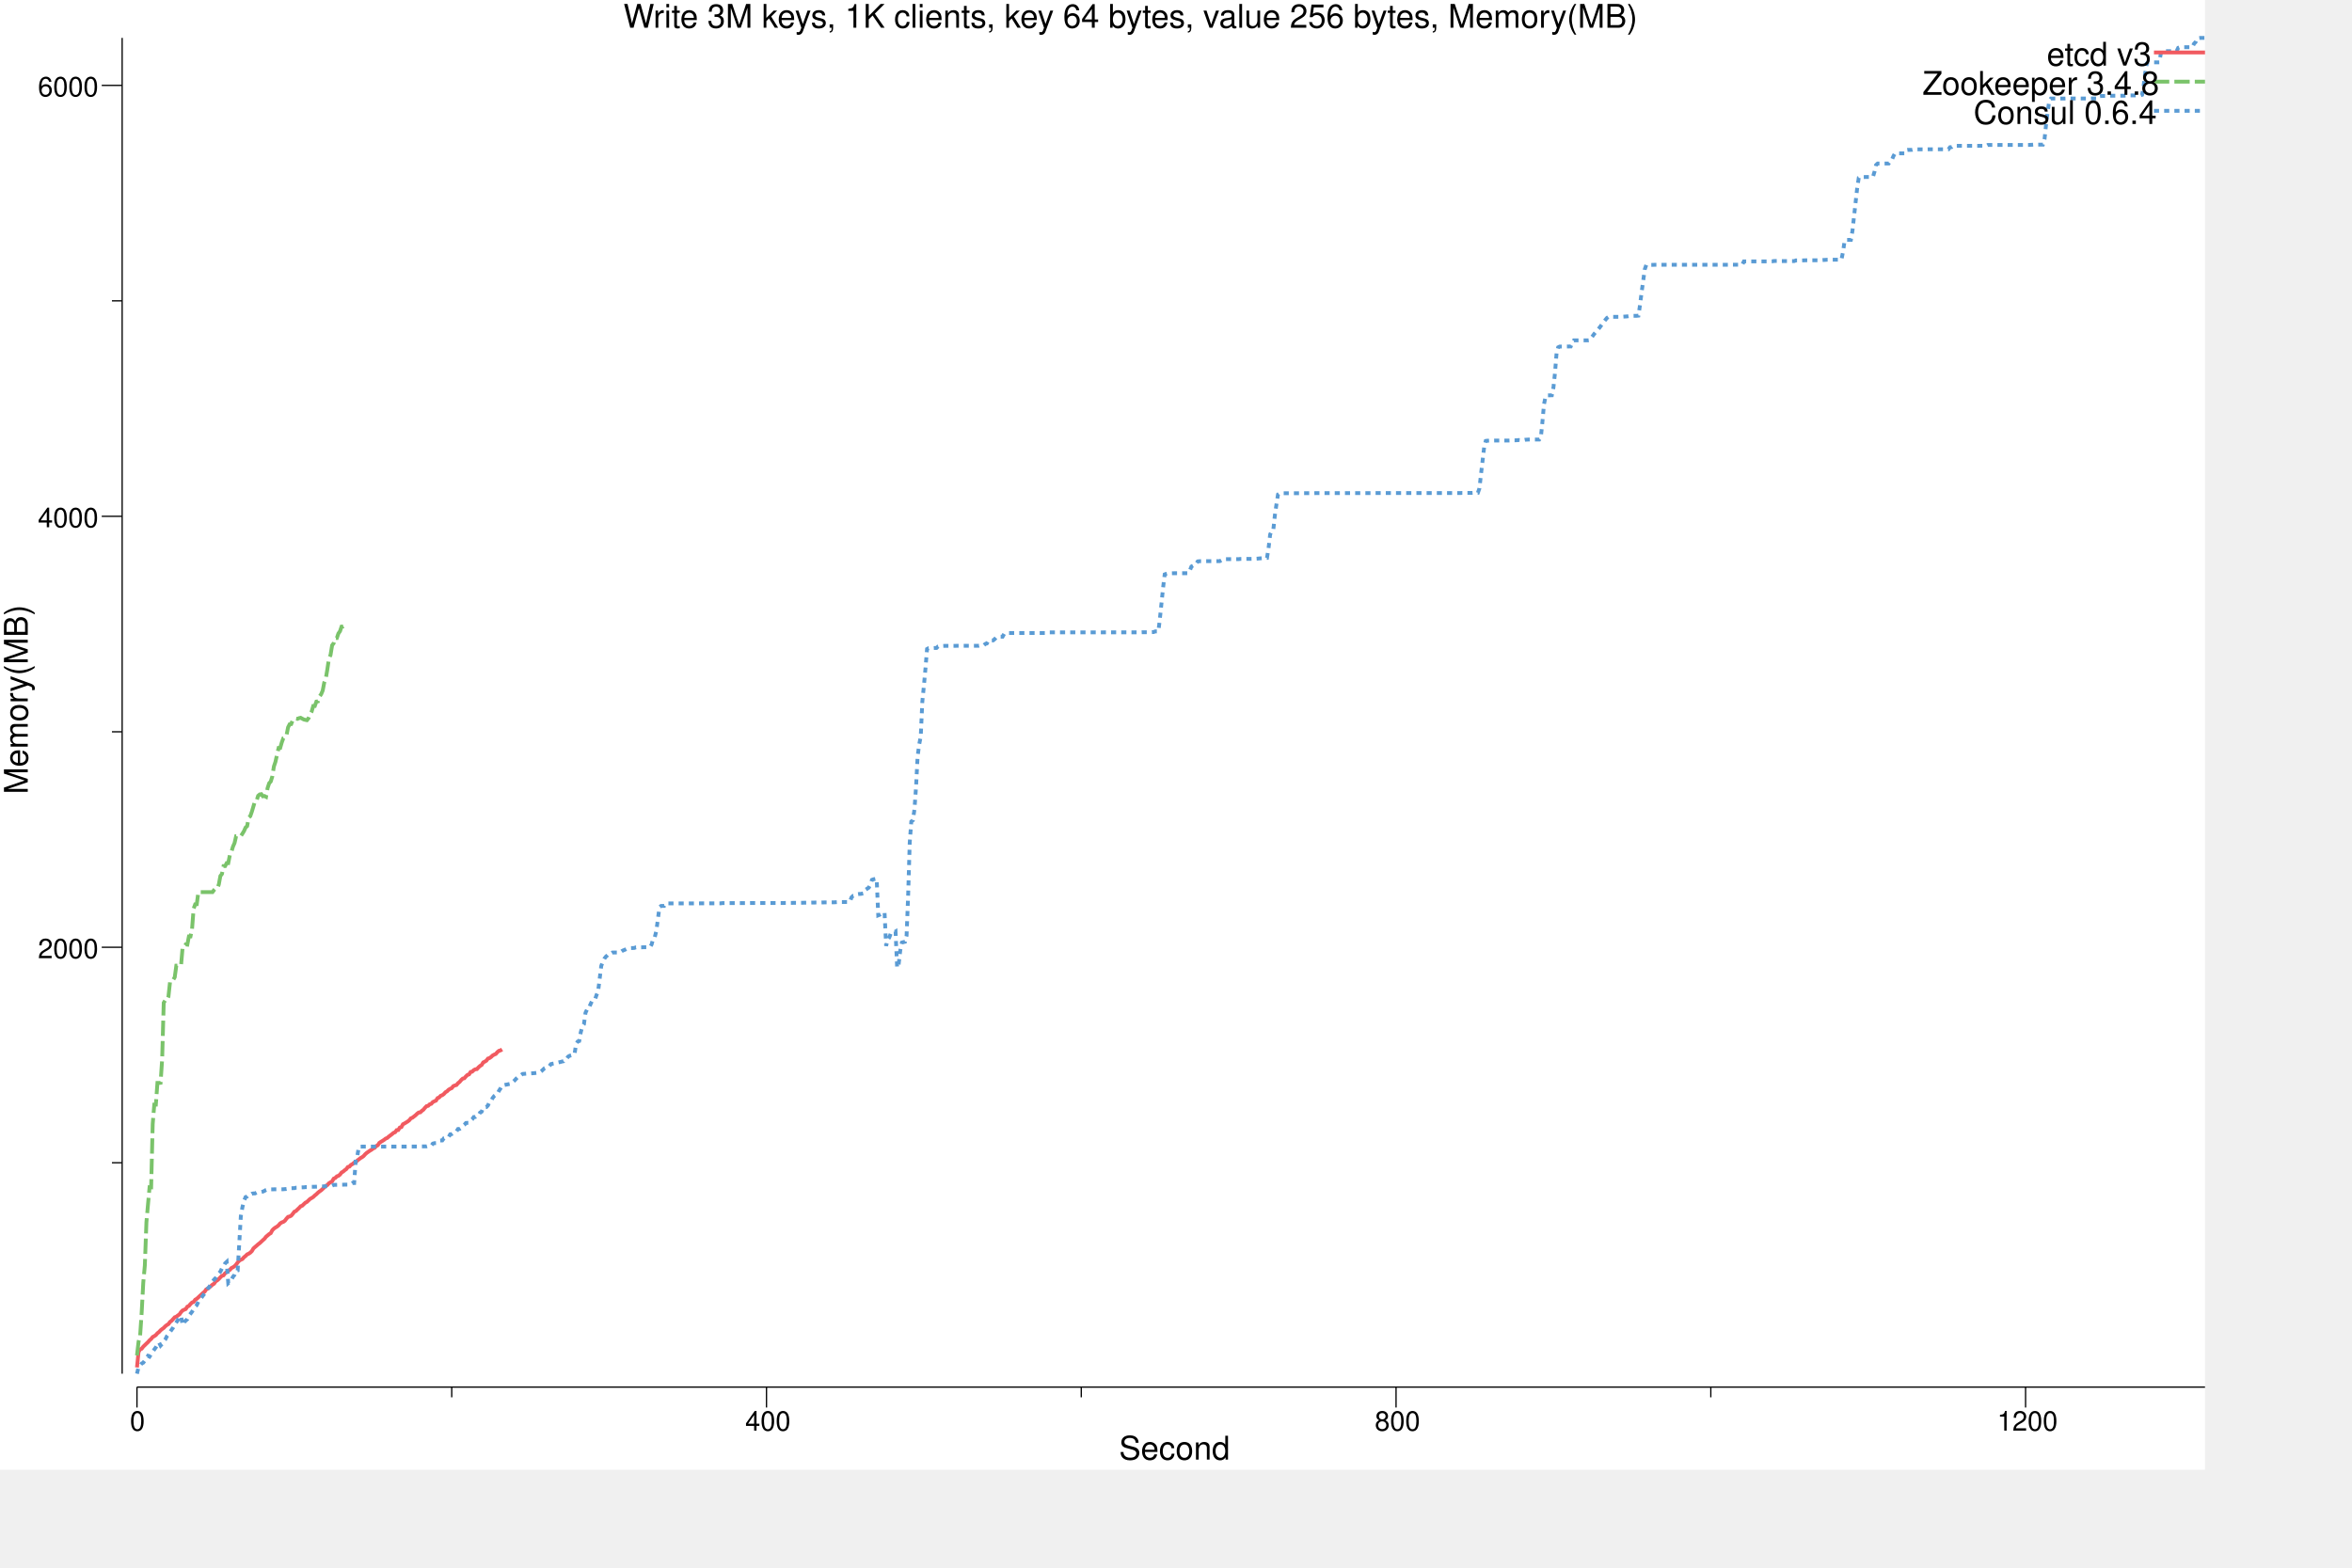
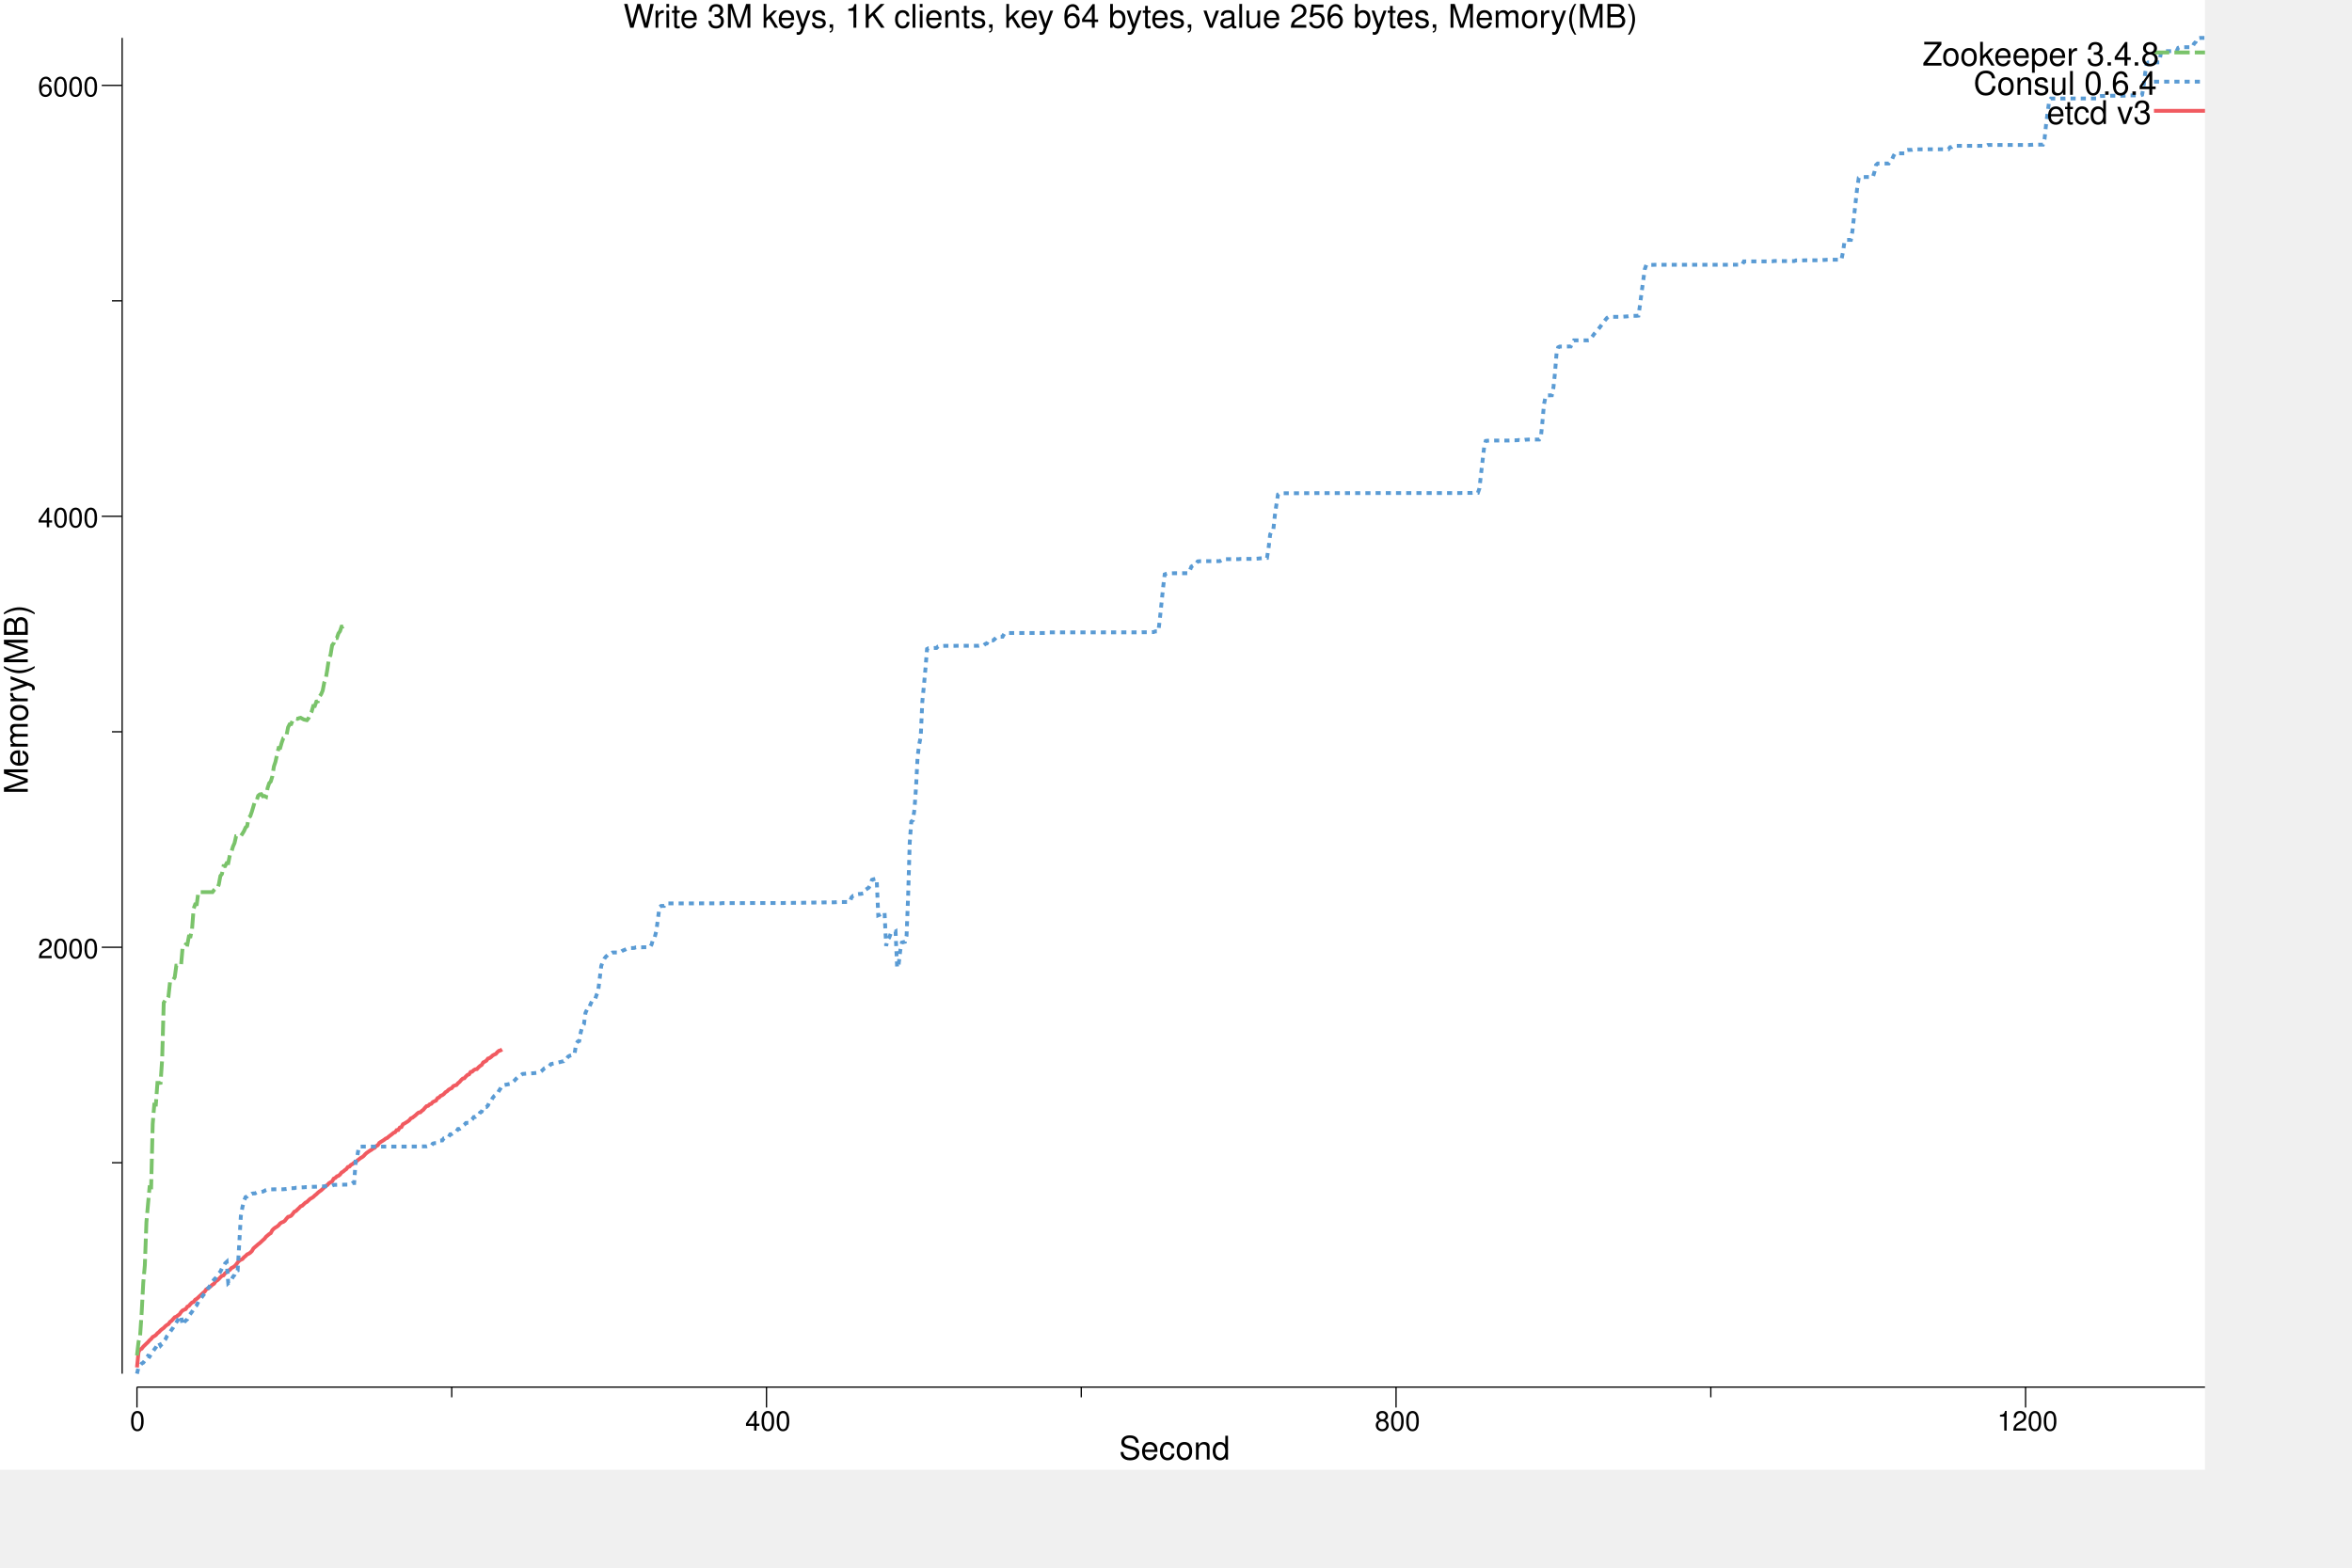
<svg xmlns="http://www.w3.org/2000/svg" width="12in" height="8in">
  <g transform="scale(1, -1) translate(0, -720)">
    <path d="M0,0L1080,0L1080,720L0,720Z" style="fill:#FFFFFF" />
    <text x="305.34" y="-706.41" transform="scale(1, -1)" style="font-family:Helvetica;font-weight:normal;font-style:normal;font-size:12pt">Write 3M keys, 1K clients, key 64 bytes, value 256 bytes, Memory(MB)</text>
    <text x="548.11" y="-4.965" transform="scale(1, -1)" style="font-family:Helvetica;font-weight:normal;font-style:normal;font-size:12pt">Second</text>
    <text x="63.613" y="-19.142" transform="scale(1, -1)" style="font-family:Helvetica;font-weight:normal;font-style:normal;font-size:10pt">0</text>
    <text x="365.01" y="-19.142" transform="scale(1, -1)" style="font-family:Helvetica;font-weight:normal;font-style:normal;font-size:10pt">400</text>
    <text x="673.35" y="-19.142" transform="scale(1, -1)" style="font-family:Helvetica;font-weight:normal;font-style:normal;font-size:10pt">800</text>
    <text x="978.22" y="-19.142" transform="scale(1, -1)" style="font-family:Helvetica;font-weight:normal;font-style:normal;font-size:10pt">1200</text>
    <path d="M67.088,30.467L67.088,40.467" style="fill:none;stroke:#000000;stroke-width:0.625" />
    <path d="M375.43,30.467L375.43,40.467" style="fill:none;stroke:#000000;stroke-width:0.625" />
    <path d="M683.78,30.467L683.78,40.467" style="fill:none;stroke:#000000;stroke-width:0.625" />
    <path d="M992.12,30.467L992.12,40.467" style="fill:none;stroke:#000000;stroke-width:0.625" />
    <path d="M221.26,35.468L221.26,40.467" style="fill:none;stroke:#000000;stroke-width:0.625" />
    <path d="M529.6,35.468L529.6,40.467" style="fill:none;stroke:#000000;stroke-width:0.625" />
    <path d="M837.95,35.468L837.95,40.467" style="fill:none;stroke:#000000;stroke-width:0.625" />
    <path d="M67.088,40.467L1080,40.467" style="fill:none;stroke:#000000;stroke-width:0.625" />
    <g transform="rotate(90)">
      <text x="330.91" y="13.59" transform="scale(1, -1)" style="font-family:Helvetica;font-weight:normal;font-style:normal;font-size:12pt">Memory(MB)</text>
    </g>
    <text x="18.555" y="-250.57" transform="scale(1, -1)" style="font-family:Helvetica;font-weight:normal;font-style:normal;font-size:10pt">2000</text>
    <text x="18.555" y="-461.69" transform="scale(1, -1)" style="font-family:Helvetica;font-weight:normal;font-style:normal;font-size:10pt">4000</text>
    <text x="18.555" y="-672.81" transform="scale(1, -1)" style="font-family:Helvetica;font-weight:normal;font-style:normal;font-size:10pt">6000</text>
    <path d="M49.83,255.94L59.83,255.94" style="fill:none;stroke:#000000;stroke-width:0.625" />
    <path d="M49.83,467.06L59.83,467.06" style="fill:none;stroke:#000000;stroke-width:0.625" />
    <path d="M49.83,678.17L59.83,678.17" style="fill:none;stroke:#000000;stroke-width:0.625" />
    <path d="M54.83,150.38L59.83,150.38" style="fill:none;stroke:#000000;stroke-width:0.625" />
    <path d="M54.83,361.5L59.83,361.5" style="fill:none;stroke:#000000;stroke-width:0.625" />
    <path d="M54.83,572.62L59.83,572.62" style="fill:none;stroke:#000000;stroke-width:0.625" />
    <path d="M59.83,47.03L59.83,701.44" style="fill:none;stroke:#000000;stroke-width:0.625" />
    <path d="M67.088,50.093L67.858,57.701L68.629,58.953L69.4,59.286L70.171,60.296L70.942,61.026L71.713,61.785L72.484,62.504L73.254,63.397L74.025,64.06L74.796,65.021L75.567,65.429L76.338,65.959L77.109,66.855L77.88,67.451L78.65,68.297L79.421,68.912L80.192,69.463L80.963,70.273L81.734,70.888L82.505,71.343L83.276,72.401L84.046,72.978L84.817,73.823L85.588,74.684L86.359,74.967L87.13,75.575L87.901,76.088L88.672,77.228L89.442,78.024L90.213,78.376L90.984,78.713L91.755,79.867L92.526,80.24L93.297,81.171L94.068,81.909L94.839,82.192L95.609,83.279L96.38,83.739L97.151,84.442L97.922,85.178L98.693,85.893L99.464,86.606L100.23,87.216L101.01,88.354L101.78,88.753L102.55,89.342L103.32,89.962L104.09,90.651L104.86,91.143L105.63,92.287L106.4,92.749L107.17,93.447L107.94,94.266L108.71,94.989L109.48,95.214L110.26,96.238L111.03,96.797L111.8,97.41L112.57,97.904L113.34,98.775L114.11,99.167L114.88,99.685L115.65,100.49L116.42,101.56L117.19,102.4L117.96,102.86L118.74,103.21L119.51,104.1L120.28,104.71L121.05,105.48L121.82,105.83L122.59,106.34L123.36,107.09L124.13,108.39L124.9,109.08L125.67,109.73L126.44,110.43L127.21,111L127.99,111.73L128.76,112.45L129.53,113.12L130.3,114.12L131.07,114.77L131.84,115.43L132.61,115.89L133.38,117.33L134.15,118.1L134.92,118.65L135.69,119.1L136.47,119.75L137.24,120.66L138.01,121.15L138.78,121.42L139.55,121.99L140.32,123.01L141.09,123.86L141.86,124.05L142.63,124.44L143.4,125.34L144.17,126.39L144.94,126.72L145.72,127.5L146.49,128.21L147.26,129.05L148.03,129.34L148.8,130.08L149.57,130.8L150.34,131.2L151.11,131.94L151.88,132.67L152.65,133.1L153.42,133.6L154.19,134.35L154.97,134.96L155.74,135.72L156.51,136.34L157.28,136.86L158.05,137.57L158.82,138.29L159.59,139.05L160.36,139.47L161.13,140.34L161.9,140.8L162.67,141.26L163.45,142.6L164.22,142.94L164.99,143.71L165.76,143.98L166.53,144.58L167.3,145.6L168.07,146.05L168.84,146.72L169.61,147.26L170.38,148.29L171.15,148.51L171.92,149.35L172.7,149.76L173.47,150.42L174.24,150.61L175.01,151.48L175.78,152.04L176.55,152.66L177.32,153.08L178.09,153.66L178.86,154.53L179.63,155.22L180.4,155.75L181.18,156.3L181.95,156.74L182.72,157.36L183.49,157.68L184.26,158.56L185.03,158.94L185.8,160.1L186.57,160.63L187.34,161.09L188.11,161.59L188.88,162.2L189.65,162.52L190.43,163.2L191.2,163.78L191.97,164.36L192.74,165.02L193.51,165.33L194.28,166.35L195.05,166.41L195.82,167.62L196.59,167.84L197.36,169.24L198.13,169.63L198.9,170.1L199.68,170.58L200.45,171.18L201.22,172.13L201.99,172.44L202.76,173.04L203.53,173.64L204.3,174.39L205.07,174.98L205.84,175.07L206.61,175.79L207.38,176.36L208.16,177.32L208.93,178.1L209.7,178.26L210.47,179.01L211.24,179.25L212.01,180.12L212.78,180.5L213.55,180.83L214.32,182.05L215.09,182.37L215.86,183.19L216.63,183.48L217.41,184.05L218.18,184.92L218.95,185.38L219.72,186.14L220.49,186.61L221.26,186.94L222.03,187.91L222.8,188.25L223.57,188.46L224.34,189.37L225.11,189.98L225.89,190.9L226.66,191.61L227.43,191.78L228.2,192.68L228.97,193.4L229.74,193.66L230.51,194.85L231.28,195.01L232.05,195.76L232.82,196.17L233.59,196.25L234.36,197.12L235.14,197.81L235.91,198.27L236.68,199.53L237.45,199.91L238.22,200.38L238.99,201.41L239.76,201.66L240.53,202.19L241.3,202.93L242.07,203.36L242.84,203.67L243.61,204.58L244.39,205.21L245.16,205.42L245.93,205.9" style="fill:none;stroke:#F15A60;stroke-width:1.875" />
    <path d="M67.088,55.977L67.858,62.681L68.629,65.608L69.4,77.211L70.171,91.622L70.942,100.06L71.713,121.23L72.484,129.88L73.254,138.38L74.025,138.33L74.796,169.37L75.567,178.86L76.338,178.86L77.109,189.47L77.88,189.47L78.65,189.55L79.421,201.07L80.192,228.74L80.963,230L81.734,229.93L82.505,231.78L83.276,238.88L84.046,239.96L84.817,239.96L85.588,241.27L86.359,246.94L87.13,246.97L87.901,246.97L88.672,246.97L89.442,255.85L90.213,256.03L90.984,257.33L91.755,257.23L92.526,261.25L93.297,261.25L94.068,264.9L94.839,274.85L95.609,276.98L96.38,277.04L97.151,282.92L97.922,282.97L98.693,282.97L99.464,282.97L100.23,282.97L101.01,282.97L101.78,282.97L102.55,282.97L103.32,282.97L104.09,282.97L104.86,284L105.63,284.79L106.4,284.79L107.17,286.68L107.94,290.87L108.71,291.86L109.48,295.7L110.26,295.7L111.03,297.17L111.8,297.17L112.57,301.02L113.34,302.69L114.11,305.27L114.88,307L115.65,310.36L116.42,310.41L117.19,310.41L117.96,310.41L118.74,311.59L119.51,312.85L120.28,314.58L121.05,315.3L121.82,319.48L122.59,320.2L123.36,322.37L124.13,324.97L124.9,327.57L125.67,327.75L126.44,330.15L127.21,330.81L127.99,330.94L128.76,329.91L129.53,330.04L130.3,329.64L131.07,333.98L131.84,336.31L132.61,337.13L133.38,339.63L134.15,344.5L134.92,346.81L135.69,350.3L136.47,353.6L137.24,353.6L138.01,356.27L138.78,358.37L139.55,358.75L140.32,359.74L141.09,363.65L141.86,365.17L142.63,365.27L143.4,367.33L144.17,367.97L144.94,367.95L145.72,367.83L146.49,368.19L147.26,368.36L148.03,367.94L148.8,367.53L149.57,367.33L150.34,367.18L151.11,368.13L151.88,369.97L152.65,371.42L153.42,374.14L154.19,374.13L154.97,376.3L155.74,376.42L156.51,378.79L157.28,379.87L158.05,381.67L158.82,385.64L159.59,387.67L160.36,392.26L161.13,397.5L161.9,399.14L162.67,403.86L163.45,404.91L164.22,407.45L164.99,407.45L165.76,409.68L166.53,410.76L167.3,413.04L168.07,413.1L168.84,413.59L169.61,414.18L170.38,414.15" style="fill:none;stroke:#7AC36A;stroke-width:1.875;stroke-dasharray:7.5,2.5" />
    <path d="M67.088,47.03L67.858,50.205L68.629,51.089L69.4,52.032L70.171,52.432L70.942,53.503L71.713,54.666L72.484,55.774L73.254,55.388L74.025,56.578L74.796,57.752L75.567,58.897L76.338,59.948L77.109,61.352L77.88,62.326L78.65,60.819L79.421,61.654L80.192,62.806L80.963,63.804L81.734,65.367L82.505,66.39L83.276,67.426L84.046,68.573L84.817,69.614L85.588,70.997L86.359,72.17L87.13,73.337L87.901,74.729L88.672,75.255L89.442,70.878L90.213,72.307L90.984,73.073L91.755,73.744L92.526,75.439L93.297,76.408L94.068,77.394L94.839,78.691L95.609,79.858L96.38,80.621L97.151,82.315L97.922,83.334L98.693,84.321L99.464,85.38L100.23,86.308L101.01,87.456L101.78,88.748L102.55,89.582L103.32,91.061L104.09,92.059L104.86,93.167L105.63,93.894L106.4,94.979L107.17,96.189L107.94,97.032L108.71,98.641L109.48,99.639L110.26,101.11L111.03,101.82L111.8,91.381L112.57,92.058L113.34,92.935L114.11,94.519L114.88,95.447L115.65,97.426L116.42,97.654L117.19,110.93L117.96,124.22L118.74,128.62L119.51,131.68L120.28,133.56L121.05,133.84L121.82,134.68L122.59,134.68L123.36,135.2L124.13,135.36L124.9,135.36L125.67,135.73L126.44,135.88L127.21,135.98L127.99,136.07L128.76,136.24L129.53,136.6L130.3,137.06L131.07,137.33L131.84,137.33L132.61,137.34L133.38,137.34L134.15,137.37L134.92,137.37L135.69,137.37L136.47,137.38L137.24,137.38L138.01,137.38L138.78,137.4L139.55,137.47L140.32,137.53L141.09,137.68L141.86,137.89L142.63,137.89L143.4,137.92L144.17,137.93L144.94,138.15L145.72,138.17L146.49,138.28L147.26,138.28L148.03,138.32L148.8,138.32L149.57,138.44L150.34,138.44L151.11,138.5L151.88,138.56L152.65,138.61L153.42,138.62L154.19,138.62L154.97,138.64L155.74,138.67L156.51,138.8L157.28,138.8L158.05,138.8L158.82,138.83L159.59,138.87L160.36,138.87L161.13,138.9L161.9,138.94L162.67,139.15L163.45,139.53L164.22,139.55L164.99,139.56L165.76,139.58L166.53,139.6L167.3,139.61L168.07,139.62L168.84,139.66L169.61,139.66L170.38,139.66L171.15,139.8L171.92,139.82L172.7,140.43L173.47,140.44L174.24,152.1L175.01,153.73L175.78,158.21L176.55,158.27L177.32,158.29L178.09,158.29L178.86,158.29L179.63,158.29L180.4,158.29L181.18,158.29L181.95,158.29L182.72,158.29L183.49,158.3L184.26,158.3L185.03,158.3L185.8,158.3L186.57,158.3L187.34,158.3L188.11,158.3L188.88,158.3L189.65,158.3L190.43,158.3L191.2,158.3L191.97,158.3L192.74,158.3L193.51,158.3L194.28,158.3L195.05,158.31L195.82,158.31L196.59,158.31L197.36,158.31L198.13,158.31L198.9,158.31L199.68,158.32L200.45,158.32L201.22,158.32L201.99,158.32L202.76,158.32L203.53,158.34L204.3,158.34L205.07,158.34L205.84,158.38L206.61,158.38L207.38,158.38L208.16,158.39L208.93,158.39L209.7,158.59L210.47,158.66L211.24,158.69L212.01,159.76L212.78,159.97L213.55,160.01L214.32,160.58L215.09,161.24L215.86,161.29L216.63,161.3L217.41,162.36L218.18,162.53L218.95,162.55L219.72,162.91L220.49,164.29L221.26,164.41L222.03,164.95L222.8,165.01L223.57,165.74L224.34,166.92L225.11,166.95L225.89,167.5L226.66,168.33L227.43,168.95L228.2,169.85L228.97,169.91L229.74,169.92L230.51,170.88L231.28,171.63L232.05,172.78L232.82,172.81L233.59,173.53L234.36,173.61L235.14,174.97L235.91,175.38L236.68,177.39L237.45,177.54L238.22,177.64L238.99,178.44L239.76,180.13L240.53,180.62L241.3,182.12L242.07,183.09L242.84,183.65L243.61,184.05L244.39,185.62L245.16,186.81L245.93,188.29L246.7,188.39L247.47,188.56L248.24,188.69L249.01,188.85L249.78,189.03L250.55,189.13L251.32,190.06L252.09,190.74L252.87,191.61L253.64,192.37L254.41,192.6L255.18,193.3L255.95,193.88L256.72,193.94L257.49,194L258.26,194.07L259.03,194.14L259.8,194.15L260.57,194.2L261.34,194.24L262.12,194.33L262.89,194.42L263.66,194.56L264.43,194.68L265.2,195.26L265.97,195.99L266.74,196.73L267.51,197.06L268.28,197.27L269.05,197.7L269.82,198.7L270.6,198.89L271.37,199.03L272.14,199.26L272.91,199.38L273.68,199.56L274.45,199.73L275.22,199.95L275.99,200.11L276.76,201.21L277.53,201.34L278.3,202.39L279.07,202.81L279.85,203.02L280.62,203.21L281.39,203.45L282.16,208.57L282.93,209.73L283.7,210.01L284.47,214.34L285.24,217.24L286.01,218.23L286.78,223.87L287.55,225.49L288.32,225.69L289.1,227.75L289.87,229.42L290.64,230.07L291.41,230.27L292.18,232.56L292.95,234.33L293.72,240.57L294.49,246.81L295.26,248.88L296.03,250.39L296.8,251.38L297.58,252.06L298.35,252.86L299.12,252.86L299.89,253.35L300.66,253.39L301.43,253.39L302.2,253.39L302.97,253.39L303.74,253.46L304.51,254.02L305.28,254.43L306.05,254.72L306.83,255.14L307.6,255.5L308.37,255.53L309.14,255.56L309.91,255.56L310.68,255.61L311.45,255.9L312.22,255.9L312.99,255.9L313.76,255.9L314.53,255.92L315.31,255.96L316.08,255.96L316.85,255.96L317.62,256.01L318.39,256.01L319.16,257.32L319.93,260.17L320.7,260.93L321.47,263.9L322.24,269.81L323.01,275.59L323.78,276.18L324.56,276.2L325.33,276.21L326.1,277.42L326.87,277.42L327.64,277.42L328.41,277.42L329.18,277.42L329.95,277.42L330.72,277.42L331.49,277.42L332.26,277.42L333.03,277.42L333.81,277.42L334.58,277.42L335.35,277.42L336.12,277.43L336.89,277.43L337.66,277.44L338.43,277.44L339.2,277.44L339.97,277.44L340.74,277.44L341.51,277.44L342.29,277.44L343.06,277.45L343.83,277.45L344.6,277.45L345.37,277.45L346.14,277.46L346.91,277.46L347.68,277.46L348.45,277.46L349.22,277.46L349.99,277.46L350.76,277.46L351.54,277.46L352.31,277.47L353.08,277.47L353.85,277.59L354.62,277.59L355.39,277.59L356.16,277.59L356.93,277.59L357.7,277.59L358.47,277.59L359.24,277.59L360.02,277.59L360.79,277.59L361.56,277.59L362.33,277.59L363.1,277.59L363.87,277.59L364.64,277.6L365.41,277.6L366.18,277.6L366.95,277.6L367.72,277.61L368.49,277.61L369.27,277.61L370.04,277.61L370.81,277.61L371.58,277.62L372.35,277.63L373.12,277.63L373.89,277.63L374.66,277.63L375.43,277.63L376.2,277.63L376.97,277.63L377.74,277.63L378.52,277.63L379.29,277.63L380.06,277.63L380.83,277.63L381.6,277.63L382.37,277.63L383.14,277.63L383.91,277.63L384.68,277.67L385.45,277.68L386.22,277.68L387,277.68L387.77,277.68L388.54,277.7L389.31,277.72L390.08,277.72L390.85,277.74L391.62,277.74L392.39,277.74L393.16,277.74L393.93,277.77L394.7,277.77L395.47,277.78L396.25,277.81L397.02,277.81L397.79,277.83L398.56,277.84L399.33,277.85L400.1,277.85L400.87,277.85L401.64,277.87L402.41,277.9L403.18,277.9L403.95,277.92L404.73,277.92L405.5,277.92L406.27,277.92L407.04,277.94L407.81,277.95L408.58,277.97L409.35,278.01L410.12,278.07L410.89,278.09L411.66,278.09L412.43,278.09L413.2,278.11L413.98,278.11L414.75,278.11L415.52,278.11L416.29,278.2L417.06,280.4L417.83,281.12L418.6,281.21L419.37,281.78L420.14,281.95L420.91,282.07L421.68,282.09L422.45,282.26L423.23,282.45L424,284.14L424.77,284.66L425.54,285.18L426.31,286.59L427.08,288.97L427.85,289.25L428.62,289.4L429.39,289.56L430.16,271.57L430.93,271.88L431.71,272.33L432.48,272.56L433.25,273.05L434.02,256.59L434.79,259.69L435.56,260.69L436.33,262.81L437.1,263.11L437.87,263.21L438.64,263.67L439.41,245.92L440.18,247.77L440.96,254.51L441.73,258.25L442.5,258.47L443.27,258.63L444.04,261.69L444.81,281.57L445.58,307.15L446.35,317.53L447.12,318.14L447.89,323.39L448.66,334.26L449.43,349.27L450.21,355.28L450.98,359.19L451.75,376.22L452.52,383.99L453.29,392.49L454.06,402.05L454.83,402.45L455.6,402.47L456.37,402.5L457.14,402.51L457.91,402.56L458.69,402.56L459.46,403.31L460.23,403.55L461,403.55L461.77,403.55L462.54,403.59L463.31,403.59L464.08,403.6L464.85,403.6L465.62,403.6L466.39,403.6L467.16,403.6L467.94,403.6L468.71,403.63L469.48,403.63L470.25,403.63L471.02,403.63L471.79,403.63L472.56,403.63L473.33,403.63L474.1,403.63L474.87,403.63L475.64,403.63L476.42,403.63L477.19,403.63L477.96,403.63L478.73,403.63L479.5,403.66L480.27,403.87L481.04,403.87L481.81,403.87L482.58,404.52L483.35,404.77L484.12,406.28L484.89,406.28L485.67,406.28L486.44,406.28L487.21,406.91L487.98,407.78L488.75,408.08L489.52,408.08L490.29,408.08L491.06,408.08L491.83,409.44L492.6,409.81L493.37,409.9L494.14,409.9L494.92,409.9L495.69,409.9L496.46,409.9L497.23,409.9L498,409.9L498.77,409.9L499.54,409.9L500.31,409.9L501.08,409.9L501.85,409.9L502.62,409.9L503.4,409.9L504.17,409.9L504.94,409.9L505.71,409.9L506.48,409.9L507.25,409.9L508.02,409.9L508.79,409.91L509.56,409.91L510.33,409.91L511.1,409.91L511.87,409.91L512.65,409.91L513.42,410.21L514.19,410.21L514.96,410.21L515.73,410.21L516.5,410.21L517.27,410.21L518.04,410.21L518.81,410.21L519.58,410.21L520.35,410.21L521.13,410.21L521.9,410.21L522.67,410.21L523.44,410.21L524.21,410.21L524.98,410.21L525.75,410.21L526.52,410.21L527.29,410.21L528.06,410.21L528.83,410.21L529.6,410.21L530.38,410.21L531.15,410.21L531.92,410.21L532.69,410.21L533.46,410.21L534.23,410.21L535,410.21L535.77,410.21L536.54,410.21L537.31,410.21L538.08,410.21L538.85,410.21L539.63,410.21L540.4,410.22L541.17,410.22L541.94,410.22L542.71,410.22L543.48,410.22L544.25,410.22L545.02,410.22L545.79,410.22L546.56,410.22L547.33,410.22L548.11,410.22L548.88,410.22L549.65,410.22L550.42,410.22L551.19,410.22L551.96,410.22L552.73,410.22L553.5,410.22L554.27,410.22L555.04,410.22L555.81,410.22L556.58,410.22L557.36,410.22L558.13,410.22L558.9,410.23L559.67,410.27L560.44,410.28L561.21,410.28L561.98,410.28L562.75,410.29L563.52,410.29L564.29,410.32L565.06,410.37L565.84,410.68L566.61,410.68L567.38,410.68L568.15,417.32L568.92,424.74L569.69,432.17L570.46,438.61L571.23,438.9L572,439.13L572.77,439.13L573.54,439.15L574.31,439.17L575.09,439.19L575.86,439.19L576.63,439.19L577.4,439.19L578.17,439.19L578.94,439.19L579.71,439.19L580.48,439.19L581.25,439.19L582.02,439.19L582.79,440.56L583.56,442.48L584.34,442.92L585.11,442.94L585.88,443.86L586.65,444.97L587.42,445.07L588.19,445.09L588.96,445.09L589.73,445.09L590.5,445.09L591.27,445.09L592.04,445.09L592.82,445.09L593.59,445.09L594.36,445.09L595.13,445.1L595.9,445.1L596.67,445.1L597.44,445.1L598.21,445.53L598.98,446.07L599.75,446.07L600.52,446.08L601.29,446.08L602.07,446.08L602.84,446.08L603.61,446.08L604.38,446.08L605.15,446.08L605.92,446.08L606.69,446.08L607.46,446.19L608.23,446.19L609,446.21L609.77,446.21L610.55,446.21L611.32,446.21L612.09,446.21L612.86,446.22L613.63,446.23L614.4,446.24L615.17,446.28L615.94,446.33L616.71,446.42L617.48,446.48L618.25,446.53L619.02,446.66L619.8,446.7L620.57,446.7L621.34,451.53L622.11,458.18L622.88,459.8L623.65,460.3L624.42,467.48L625.19,472.85L625.96,477.79L626.73,478.32L627.5,478.37L628.27,478.37L629.05,478.37L629.82,478.38L630.59,478.38L631.36,478.38L632.13,478.38L632.9,478.38L633.67,478.38L634.44,478.38L635.21,478.38L635.98,478.38L636.75,478.38L637.53,478.39L638.3,478.39L639.07,478.39L639.84,478.39L640.61,478.39L641.38,478.39L642.15,478.39L642.92,478.39L643.69,478.39L644.46,478.43L645.23,478.43L646,478.43L646.78,478.43L647.55,478.43L648.32,478.43L649.09,478.43L649.86,478.43L650.63,478.43L651.4,478.43L652.17,478.43L652.94,478.43L653.71,478.44L654.48,478.44L655.26,478.44L656.03,478.44L656.8,478.44L657.57,478.44L658.34,478.44L659.11,478.44L659.88,478.44L660.65,478.44L661.42,478.44L662.19,478.44L662.96,478.44L663.73,478.44L664.51,478.44L665.28,478.44L666.05,478.44L666.82,478.44L667.59,478.44L668.36,478.44L669.13,478.44L669.9,478.44L670.67,478.44L671.44,478.44L672.21,478.47L672.98,478.47L673.76,478.47L674.53,478.47L675.3,478.47L676.07,478.47L676.84,478.47L677.61,478.47L678.38,478.47L679.15,478.47L679.92,478.47L680.69,478.47L681.46,478.47L682.24,478.47L683.01,478.47L683.78,478.47L684.55,478.47L685.32,478.47L686.09,478.47L686.86,478.47L687.63,478.47L688.4,478.47L689.17,478.47L689.94,478.47L690.71,478.47L691.49,478.47L692.26,478.47L693.03,478.47L693.8,478.47L694.57,478.47L695.34,478.47L696.11,478.47L696.88,478.47L697.65,478.47L698.42,478.47L699.19,478.47L699.97,478.47L700.74,478.47L701.51,478.47L702.28,478.47L703.05,478.47L703.82,478.47L704.59,478.47L705.36,478.47L706.13,478.47L706.9,478.47L707.67,478.47L708.44,478.47L709.22,478.47L709.99,478.47L710.76,478.47L711.53,478.47L712.3,478.47L713.07,478.47L713.84,478.47L714.61,478.47L715.38,478.47L716.15,478.52L716.92,478.52L717.69,478.52L718.47,478.52L719.24,478.52L720.01,478.52L720.78,478.52L721.55,478.57L722.32,478.59L723.09,478.6L723.86,478.6L724.63,480.78L725.4,487.83L726.17,494.35L726.95,501.08L727.72,504L728.49,504.12L729.26,504.12L730.03,504.15L730.8,504.16L731.57,504.17L732.34,504.18L733.11,504.18L733.88,504.18L734.65,504.18L735.42,504.18L736.2,504.18L736.97,504.18L737.74,504.18L738.51,504.18L739.28,504.18L740.05,504.2L740.82,504.24L741.59,504.31L742.36,504.31L743.13,504.34L743.9,504.44L744.68,504.36L745.45,504.36L746.22,504.39L746.99,504.56L747.76,504.61L748.53,504.66L749.3,504.66L750.07,504.67L750.84,504.67L751.61,504.67L752.38,504.67L753.15,504.67L753.93,504.67L754.7,505.67L755.47,513.34L756.24,521.91L757.01,525.72L757.78,526.32L758.55,526.33L759.32,526.34L760.09,526.37L760.86,530.1L761.63,537.37L762.4,547.04L763.18,549.85L763.95,550.23L764.72,550.23L765.49,550.23L766.26,550.23L767.03,550.25L767.8,550.26L768.57,550.27L769.34,550.28L770.11,551.99L770.88,553.26L771.66,553.26L772.43,553.26L773.2,553.26L773.97,553.26L774.74,553.26L775.51,553.26L776.28,553.26L777.05,553.26L777.82,553.26L778.59,553.36L779.36,554.45L780.13,555.45L780.91,556.51L781.68,557.44L782.45,558.23L783.22,559.21L783.99,560.22L784.76,561.26L785.53,562.31L786.3,563.3L787.07,564.24L787.84,564.78L788.61,564.79L789.39,564.79L790.16,564.79L790.93,564.79L791.7,564.79L792.47,564.79L793.24,564.79L794.01,564.82L794.78,564.86L795.55,564.91L796.32,564.95L797.09,565.02L797.86,565.16L798.64,565.23L799.41,565.27L800.18,565.28L800.95,565.29L801.72,565.29L802.49,565.38L803.26,570.48L804.03,576.68L804.8,582.14L805.57,587.98L806.34,590.21L807.11,590.21L807.89,590.21L808.66,590.23L809.43,590.24L810.2,590.27L810.97,590.28L811.74,590.28L812.51,590.28L813.28,590.28L814.05,590.28L814.82,590.28L815.59,590.28L816.37,590.28L817.14,590.29L817.91,590.29L818.68,590.29L819.45,590.29L820.22,590.29L820.99,590.29L821.76,590.29L822.53,590.29L823.3,590.29L824.07,590.29L824.84,590.29L825.62,590.29L826.39,590.3L827.16,590.3L827.93,590.3L828.7,590.3L829.47,590.3L830.24,590.3L831.01,590.3L831.78,590.3L832.55,590.3L833.32,590.3L834.1,590.3L834.87,590.3L835.64,590.3L836.41,590.3L837.18,590.3L837.95,590.3L838.72,590.3L839.49,590.3L840.26,590.3L841.03,590.3L841.8,590.3L842.57,590.3L843.35,590.3L844.12,590.3L844.89,590.3L845.66,590.3L846.43,590.3L847.2,590.3L847.97,590.31L848.74,590.31L849.51,590.31L850.28,590.31L851.05,590.31L851.82,590.31L852.6,590.31L853.37,590.31L854.14,591.94L854.91,591.94L855.68,591.94L856.45,591.94L857.22,591.94L857.99,591.94L858.76,591.95L859.53,591.95L860.3,591.95L861.08,591.95L861.85,591.95L862.62,591.95L863.39,591.95L864.16,591.95L864.93,591.95L865.7,591.95L866.47,591.95L867.24,591.95L868.01,591.97L868.78,592.12L869.55,592.15L870.33,592.16L871.1,592.1L871.87,592.1L872.64,592.1L873.41,592.1L874.18,592.1L874.95,592.1L875.72,592.1L876.49,592.1L877.26,592.1L878.03,592.1L878.81,592.1L879.58,592.42L880.35,592.42L881.12,592.42L881.89,592.42L882.66,592.43L883.43,592.45L884.2,592.48L884.97,592.49L885.74,592.49L886.51,592.49L887.28,592.49L888.06,592.49L888.83,592.49L889.6,592.49L890.37,592.49L891.14,592.49L891.91,592.53L892.68,592.6L893.45,592.65L894.22,592.7L894.99,592.76L895.76,592.77L896.53,592.77L897.31,592.77L898.08,592.77L898.85,592.77L899.62,592.77L900.39,592.77L901.16,592.77L901.93,592.77L902.7,596.62L903.47,602L904.24,602.47L905.01,602.47L905.79,602.49L906.56,602.49L907.33,606.96L908.1,613.99L908.87,620.9L909.64,627.82L910.41,632.86L911.18,633.23L911.95,633.27L912.72,633.27L913.49,633.28L914.26,633.3L915.04,633.3L915.81,633.3L916.58,633.31L917.35,633.32L918.12,635.85L918.89,639.18L919.66,639.89L920.43,639.89L921.2,639.89L921.97,639.89L922.74,639.89L923.52,639.89L924.29,639.89L925.06,639.89L925.83,641.01L926.6,641.61L927.37,643.47L928.14,644.86L928.91,644.86L929.68,644.86L930.45,644.86L931.22,644.86L931.99,644.86L932.77,644.86L933.54,646.44L934.31,646.58L935.08,646.58L935.85,646.58L936.62,646.61L937.39,646.84L938.16,646.84L938.93,646.84L939.7,646.84L940.47,646.84L941.24,646.84L942.02,646.84L942.79,646.84L943.56,646.84L944.33,646.86L945.1,646.86L945.87,646.86L946.64,646.86L947.41,646.86L948.18,646.86L948.95,646.86L949.72,646.86L950.5,646.86L951.27,646.86L952.04,646.86L952.81,646.86L953.58,646.86L954.35,646.86L955.12,647.89L955.89,647.94L956.66,648.56L957.43,648.56L958.2,648.56L958.97,648.56L959.75,648.56L960.52,648.56L961.29,648.56L962.06,648.56L962.83,648.56L963.6,648.56L964.37,648.56L965.14,648.56L965.91,648.57L966.68,648.57L967.45,648.57L968.23,648.57L969,648.57L969.77,648.57L970.54,648.57L971.31,648.57L972.08,648.57L972.85,648.57L973.62,648.99L974.39,648.99L975.16,648.99L975.93,648.99L976.7,648.99L977.48,648.99L978.25,648.99L979.02,648.99L979.79,648.99L980.56,648.99L981.33,648.99L982.1,648.99L982.87,648.99L983.64,648.99L984.41,648.99L985.18,648.99L985.95,648.99L986.73,648.99L987.5,648.99L988.27,648.99L989.04,648.99L989.81,648.99L990.58,648.99L991.35,648.99L992.12,648.99L992.89,648.99L993.66,649L994.43,649.04L995.21,649.08L995.98,649.15L996.75,649.15L997.52,649.15L998.29,649.15L999.06,649.15L999.83,649.15L1000.6,649.15L1001.4,651.79L1002.1,658.43L1002.9,664.86L1003.7,670.59L1004.5,671.71L1005.2,671.71L1006,671.71L1006.8,671.71L1007.5,671.71L1008.3,671.71L1009.1,671.71L1009.9,671.71L1010.6,671.71L1011.4,671.71L1012.2,671.74L1012.9,671.74L1013.7,671.74L1014.5,671.74L1015.2,671.74L1016,671.74L1016.8,671.74L1017.6,671.74L1018.3,671.74L1019.1,671.75L1019.9,671.75L1020.6,671.75L1021.4,671.75L1022.2,671.75L1023,671.75L1023.7,671.75L1024.5,671.76L1025.3,671.76L1026,671.76L1026.8,671.76L1027.6,671.76L1028.4,672.88L1029.1,672.97L1029.9,672.97L1030.7,672.97L1031.4,672.97L1032.2,673L1033,673.06L1033.7,673.09L1034.5,673.11L1035.3,673.11L1036.1,673.11L1036.8,673.11L1037.6,673.11L1038.4,673.11L1039.1,673.11L1039.9,673.11L1040.7,673.14L1041.5,673.2L1042.2,673.26L1043,673.26L1043.8,673.26L1044.5,673.26L1045.3,673.26L1046.1,673.26L1046.9,673.26L1047.6,673.26L1048.4,673.26L1049.2,673.56L1049.9,677.65L1050.7,684.24L1051.5,688.91L1052.2,689.44L1053,689.44L1053.8,689.44L1054.6,689.45L1055.3,689.45L1056.1,689.45L1056.9,689.45L1057.6,689.46L1058.4,693.95L1059.2,694.88L1060,694.94L1060.7,694.94L1061.5,694.94L1062.3,694.94L1063,694.94L1063.8,694.96L1064.6,694.96L1065.4,694.96L1066.1,694.96L1066.9,696.6L1067.7,696.88L1068.4,696.88L1069.2,696.88L1070,696.88L1070.7,696.88L1071.5,696.88L1072.3,696.88L1073.1,696.88L1073.8,696.88L1074.6,698.56L1075.4,699.38L1076.1,701.12L1076.9,701.33L1077.7,701.44L1078.5,701.44L1079.2,701.44L1080,701.44" style="fill:none;stroke:#5A9BD4;stroke-width:1.875;stroke-dasharray:2.5,2.5" />
-     <path d="M1055,694.3L1080,694.3" style="fill:none;stroke:#F15A60;stroke-width:1.875" />
-     <text x="1002.5" y="-687.85" transform="scale(1, -1)" style="font-family:Helvetica;font-weight:normal;font-style:normal;font-size:12pt">etcd v3</text>
-     <path d="M1055,680L1080,680" style="fill:none;stroke:#7AC36A;stroke-width:1.875;stroke-dasharray:7.5,2.5" />
-     <text x="941.6" y="-673.56" transform="scale(1, -1)" style="font-family:Helvetica;font-weight:normal;font-style:normal;font-size:12pt">Zookeeper 3.4.8</text>
-     <path d="M1055,665.71L1080,665.71" style="fill:none;stroke:#5A9BD4;stroke-width:1.875;stroke-dasharray:2.5,2.5" />
-     <text x="966.62" y="-659.26" transform="scale(1, -1)" style="font-family:Helvetica;font-weight:normal;font-style:normal;font-size:12pt">Consul 0.6.4</text>
+     <path d="M1055,694.3L1080,694.3" style="fill:none;stroke:#7AC36A;stroke-width:1.875;stroke-dasharray:7.5,2.5" />
+     <text x="941.6" y="-687.85" transform="scale(1, -1)" style="font-family:Helvetica;font-weight:normal;font-style:normal;font-size:12pt">Zookeeper 3.4.8</text>
+     <path d="M1055,680L1080,680" style="fill:none;stroke:#5A9BD4;stroke-width:1.875;stroke-dasharray:2.5,2.5" />
+     <text x="966.62" y="-673.56" transform="scale(1, -1)" style="font-family:Helvetica;font-weight:normal;font-style:normal;font-size:12pt">Consul 0.6.4</text>
+     <path d="M1055,665.71L1080,665.71" style="fill:none;stroke:#F15A60;stroke-width:1.875" />
+     <text x="1002.5" y="-659.26" transform="scale(1, -1)" style="font-family:Helvetica;font-weight:normal;font-style:normal;font-size:12pt">etcd v3</text>
  </g>
</svg>
